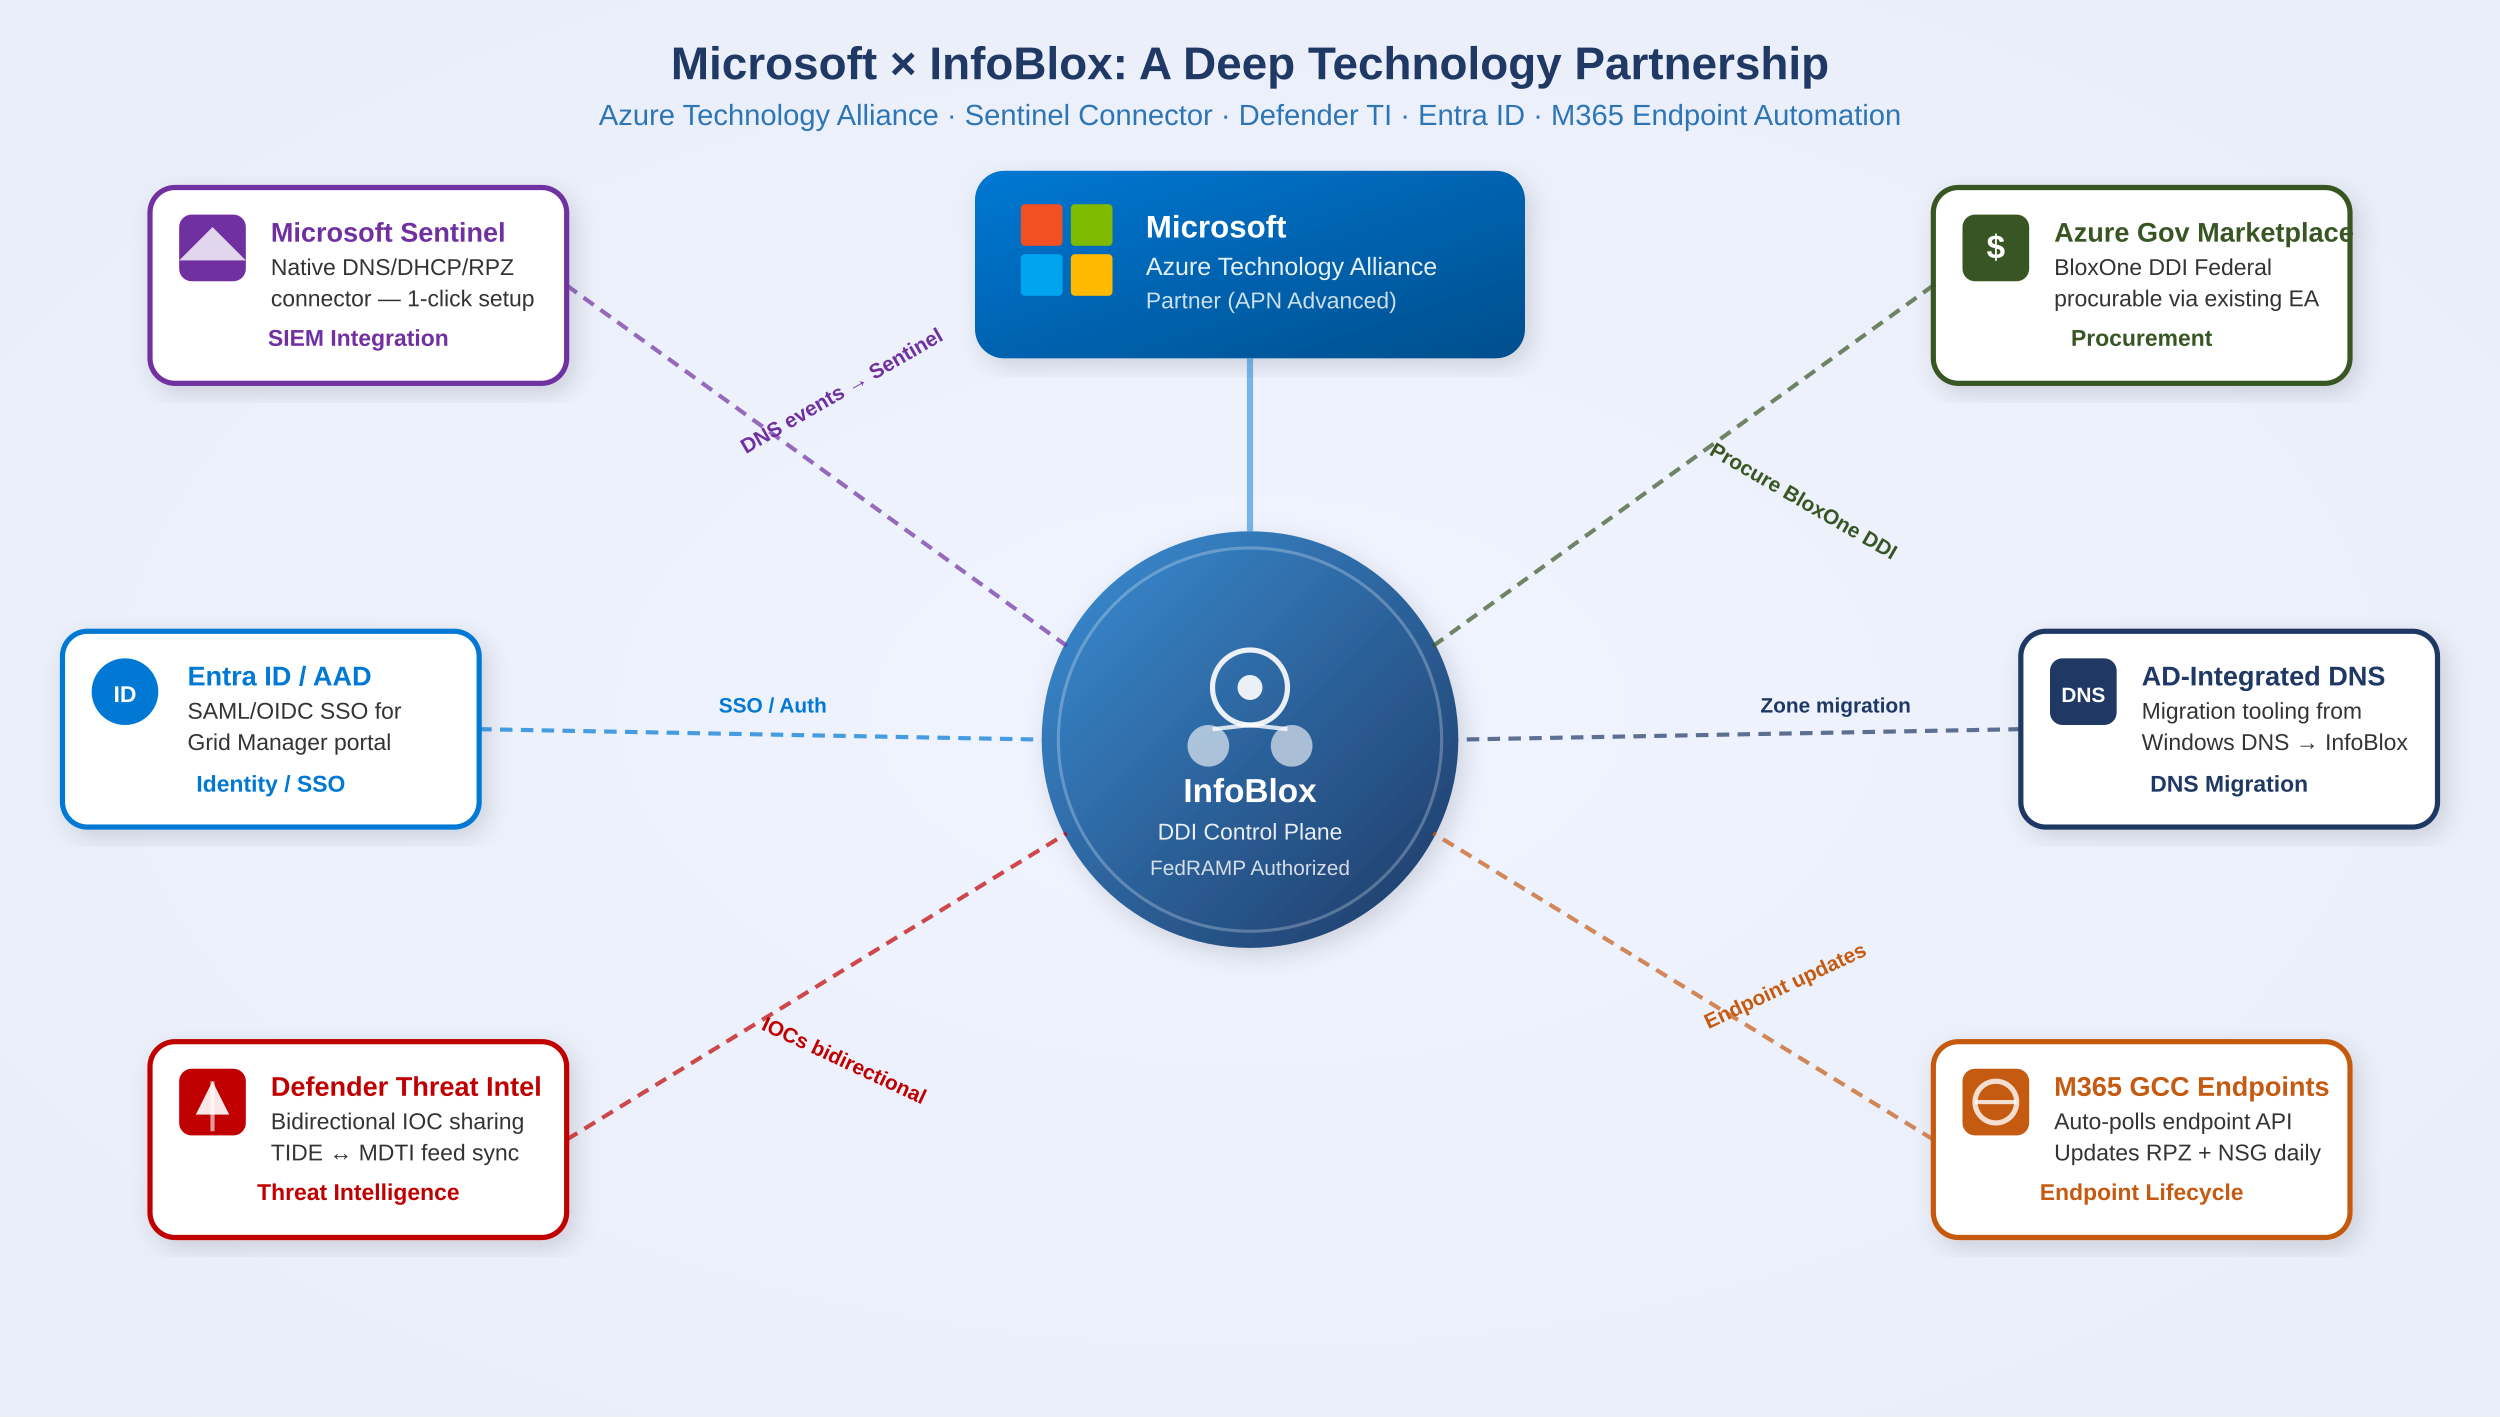
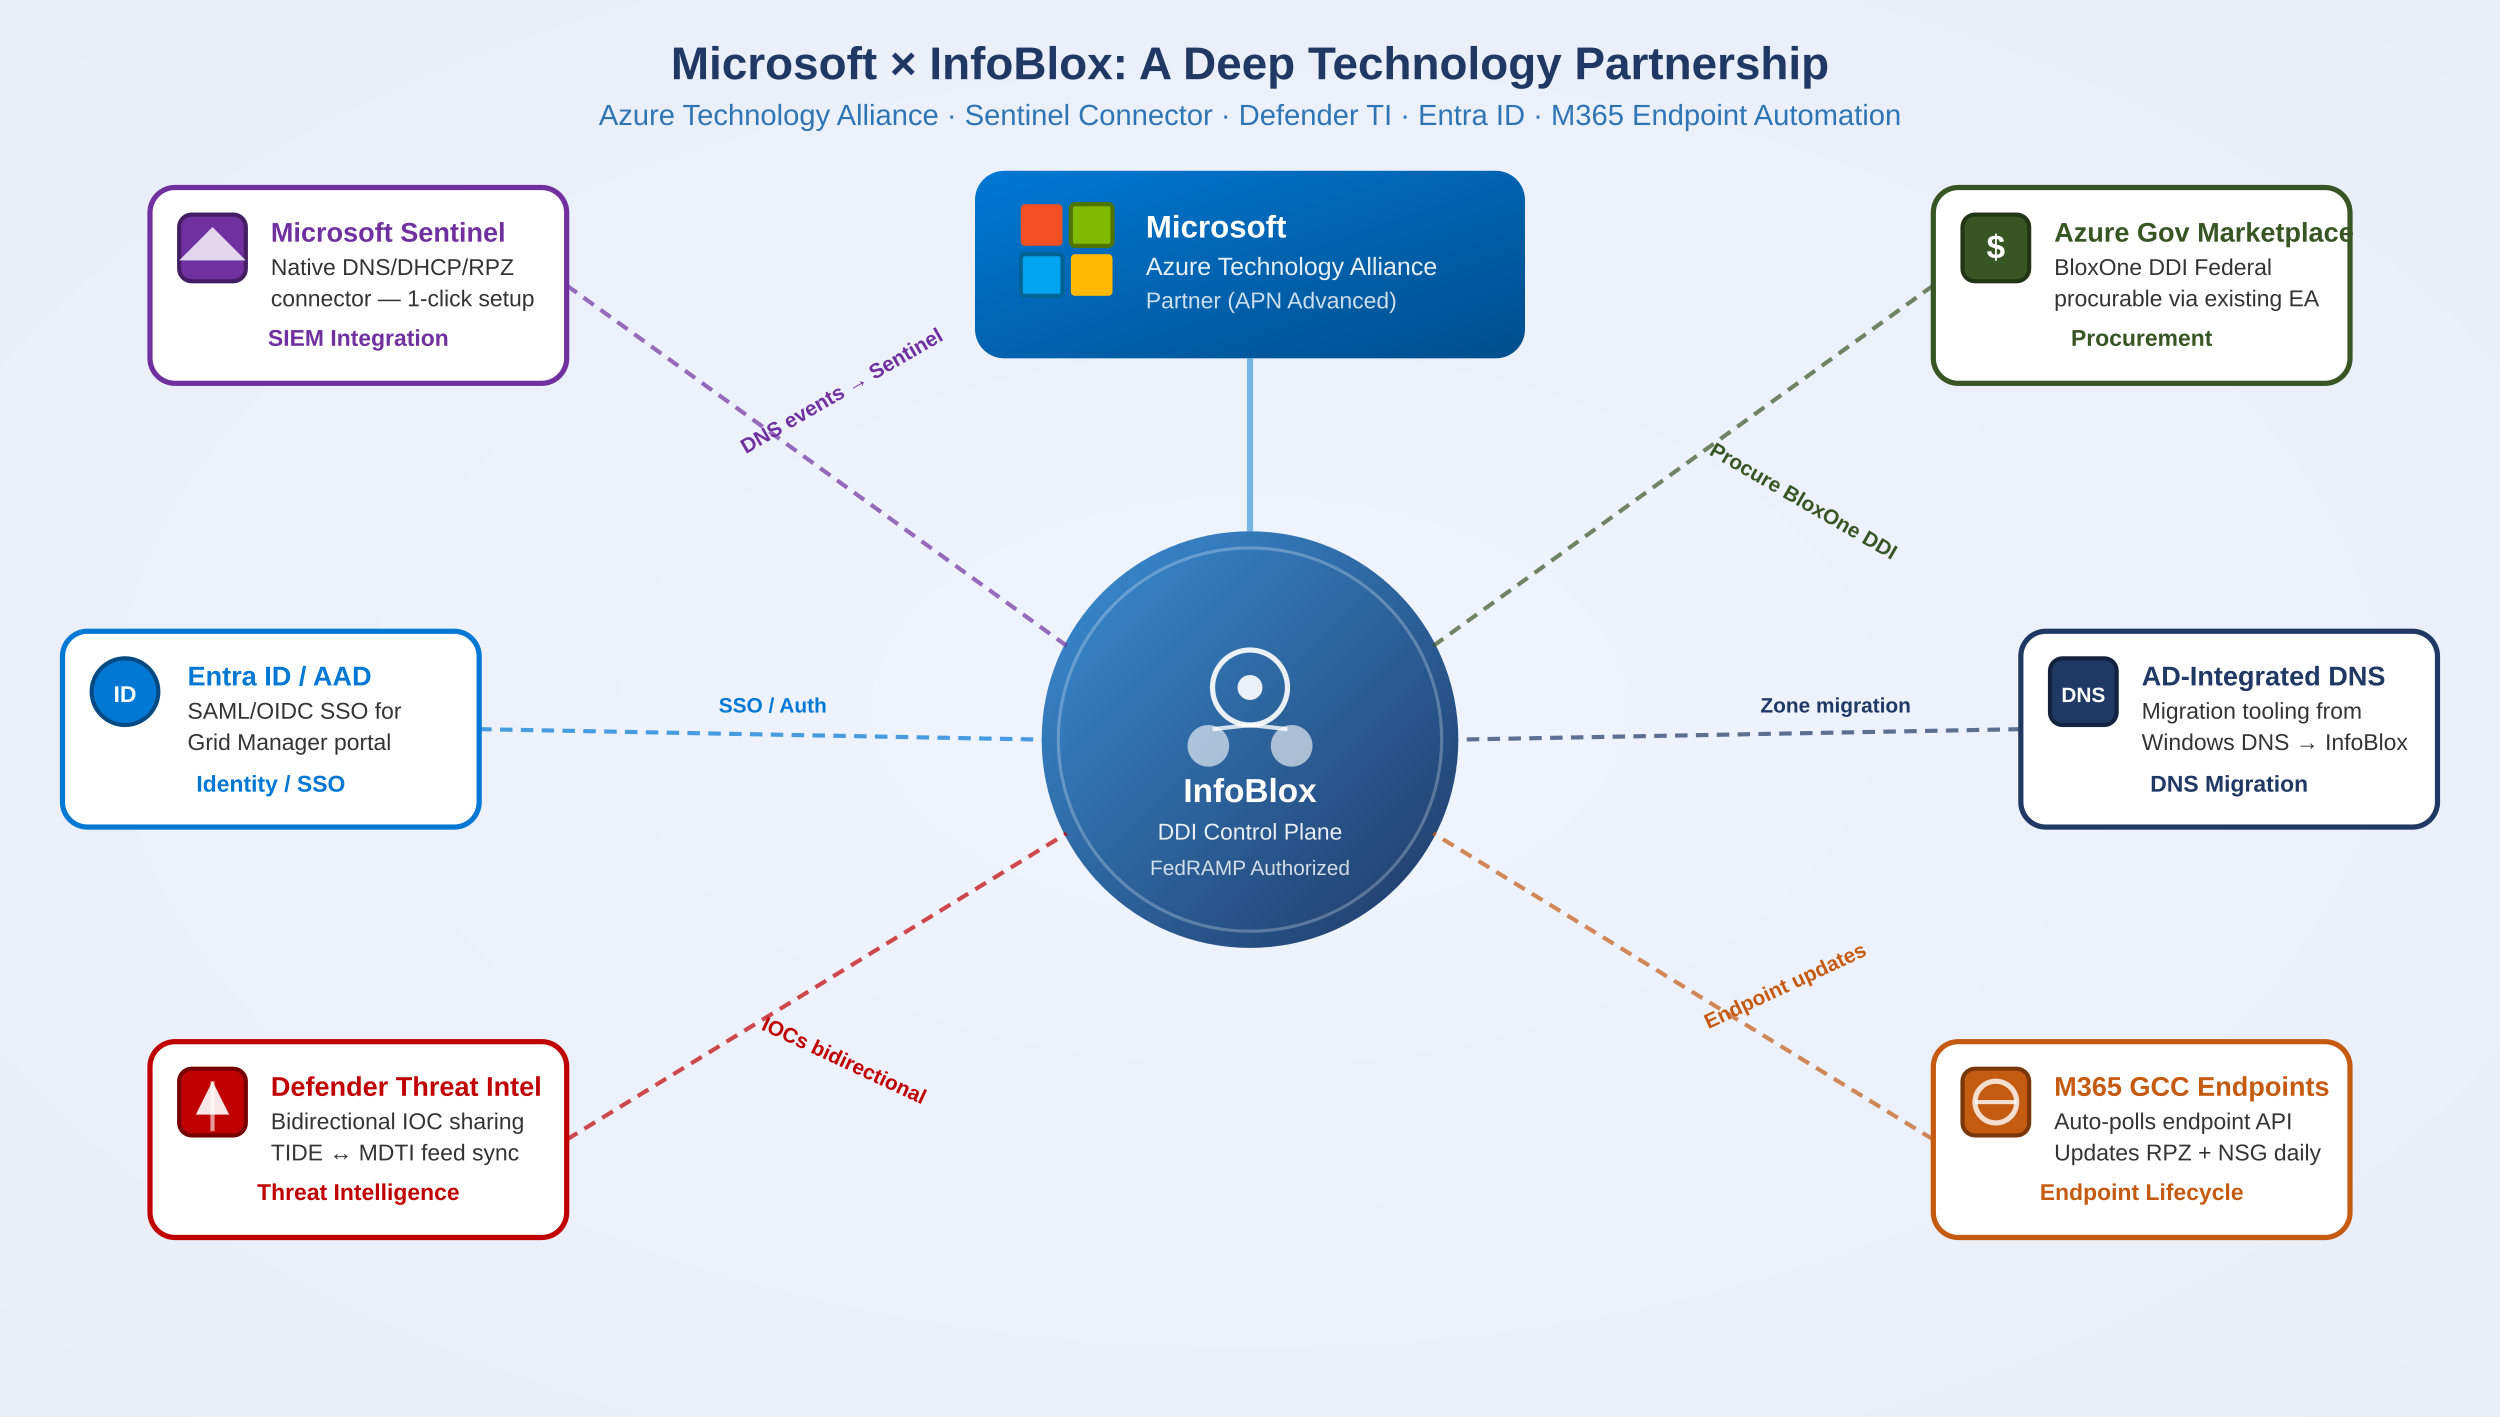
<svg xmlns="http://www.w3.org/2000/svg" viewBox="0 0 1200 680" font-family="Arial,sans-serif">
  <defs>
    <radialGradient id="bg3" cx="50%" cy="50%" r="70%">
      <stop offset="0%" stop-color="#F0F4FF" />
      <stop offset="100%" stop-color="#E8EDF8" />
    </radialGradient>
    <linearGradient id="ib3" x1="0%" y1="0%" x2="100%" y2="100%">
      <stop offset="0%" stop-color="#3A8FD6" />
      <stop offset="100%" stop-color="#1F3864" />
    </linearGradient>
    <linearGradient id="ms3" x1="0%" y1="0%" x2="100%" y2="100%">
      <stop offset="0%" stop-color="#0078D4" />
      <stop offset="100%" stop-color="#004E8C" />
    </linearGradient>
-     <filter id="sh3">
-       <feDropShadow dx="3" dy="4" stdDeviation="6" flood-color="#00000022" />
-     </filter>
    <filter id="glow3">
      <feGaussianBlur stdDeviation="6" result="b" />
      <feMerge>
        <feMergeNode in="b" />
        <feMergeNode in="SourceGraphic" />
      </feMerge>
    </filter>
  </defs>
  <rect width="1200" height="680" fill="url(#bg3)" />
  <text x="600" y="38" text-anchor="middle" fill="#1F3864" font-size="22" font-weight="bold">Microsoft × InfoBlox: A Deep Technology Partnership</text>
  <text x="600" y="60" text-anchor="middle" fill="#2E75B6" font-size="14">Azure Technology Alliance · Sentinel Connector · Defender TI · Entra ID · M365 Endpoint Automation</text>
-   <g filter="url(#sh3)">
+   <g>
    <circle cx="600" cy="355" r="100" fill="url(#ib3)" />
  </g>
  <circle cx="600" cy="355" r="92" fill="none" stroke="white" stroke-width="1.5" opacity="0.25" />
  <circle cx="600" cy="330" r="18" fill="none" stroke="white" stroke-width="2.5" opacity="0.9" />
  <circle cx="600" cy="330" r="6" fill="white" opacity="0.9" />
  <circle cx="580" cy="358" r="10" fill="white" opacity="0.6" />
  <circle cx="620" cy="358" r="10" fill="white" opacity="0.6" />
  <line x1="600" y1="348" x2="582" y2="350" stroke="white" stroke-width="2" opacity="0.8" />
  <line x1="600" y1="348" x2="618" y2="350" stroke="white" stroke-width="2" opacity="0.8" />
  <text x="600" y="385" text-anchor="middle" fill="white" font-size="16" font-weight="bold">InfoBlox</text>
  <text x="600" y="403" text-anchor="middle" fill="white" font-size="11" opacity="0.9">DDI Control Plane</text>
  <text x="600" y="420" text-anchor="middle" fill="white" font-size="10" opacity="0.8">FedRAMP Authorized</text>
-   <g filter="url(#sh3)">
+   <g>
    <rect x="468" y="82" width="264" height="90" rx="14" fill="url(#ms3)" />
  </g>
  <rect x="490" y="98" width="20" height="20" rx="2" fill="#F25022" />
-   <rect x="514" y="98" width="20" height="20" rx="2" fill="#7FBA00" />
-   <rect x="490" y="122" width="20" height="20" rx="2" fill="#00A4EF" />
+   <rect x="514" y="98" width="20" height="20" rx="2" fill="#7FBA00" stroke="#4E7300" stroke-width="2" />
+   <rect x="490" y="122" width="20" height="20" rx="2" fill="#00A4EF" stroke="#006594" stroke-width="2" />
  <rect x="514" y="122" width="20" height="20" rx="2" fill="#FFB900" />
  <text x="550" y="114" fill="white" font-size="15" font-weight="bold">Microsoft</text>
  <text x="550" y="132" fill="white" font-size="12" opacity="0.9">Azure Technology Alliance</text>
  <text x="550" y="148" fill="white" font-size="11" opacity="0.8">Partner (APN Advanced)</text>
-   <g filter="url(#sh3)">
+   <g>
    <rect x="72" y="90" width="200" height="94" rx="12" fill="white" stroke="#7030A0" stroke-width="2.5" />
  </g>
-   <rect x="86" y="103" width="32" height="32" rx="6" fill="#7030A0" />
+   <rect x="86" y="103" width="32" height="32" rx="6" fill="#7030A0" stroke="#451D63" stroke-width="2" />
  <polygon points="102,109 118,125 86,125" fill="white" opacity="0.8" />
  <text x="130" y="116" fill="#7030A0" font-size="13" font-weight="bold">Microsoft Sentinel</text>
  <text x="130" y="132" fill="#333" font-size="11">Native DNS/DHCP/RPZ</text>
  <text x="130" y="147" fill="#333" font-size="11">connector — 1-click setup</text>
  <text x="172" y="166" text-anchor="middle" fill="#7030A0" font-size="11" font-weight="bold">SIEM Integration</text>
-   <g filter="url(#sh3)">
+   <g>
    <rect x="72" y="500" width="200" height="94" rx="12" fill="white" stroke="#C00000" stroke-width="2.5" />
  </g>
-   <rect x="86" y="513" width="32" height="32" rx="6" fill="#C00000" />
+   <rect x="86" y="513" width="32" height="32" rx="6" fill="#C00000" stroke="#770000" stroke-width="2" />
  <polygon points="102,519 110,535 94,535" fill="white" opacity="0.9" />
  <line x1="102" y1="519" x2="102" y2="543" stroke="white" stroke-width="2" opacity="0.6" />
  <text x="130" y="526" fill="#C00000" font-size="13" font-weight="bold">Defender Threat Intel</text>
  <text x="130" y="542" fill="#333" font-size="11">Bidirectional IOC sharing</text>
  <text x="130" y="557" fill="#333" font-size="11">TIDE ↔ MDTI feed sync</text>
  <text x="172" y="576" text-anchor="middle" fill="#C00000" font-size="11" font-weight="bold">Threat Intelligence</text>
-   <g filter="url(#sh3)">
+   <g>
    <rect x="30" y="303" width="200" height="94" rx="12" fill="white" stroke="#0078D4" stroke-width="2.5" />
  </g>
-   <rect x="44" y="316" width="32" height="32" rx="16" fill="#0078D4" />
+   <rect x="44" y="316" width="32" height="32" rx="16" fill="#0078D4" stroke="#004A83" stroke-width="2" />
  <text x="60" y="337" text-anchor="middle" fill="white" font-size="11" font-weight="bold">ID</text>
  <text x="90" y="329" fill="#0078D4" font-size="13" font-weight="bold">Entra ID / AAD</text>
  <text x="90" y="345" fill="#333" font-size="11">SAML/OIDC SSO for</text>
  <text x="90" y="360" fill="#333" font-size="11">Grid Manager portal</text>
  <text x="130" y="380" text-anchor="middle" fill="#0078D4" font-size="11" font-weight="bold">Identity / SSO</text>
-   <g filter="url(#sh3)">
+   <g>
    <rect x="928" y="90" width="200" height="94" rx="12" fill="white" stroke="#375623" stroke-width="2.5" />
  </g>
-   <rect x="942" y="103" width="32" height="32" rx="6" fill="#375623" />
+   <rect x="942" y="103" width="32" height="32" rx="6" fill="#375623" stroke="#223515" stroke-width="2" />
  <text x="958" y="124" text-anchor="middle" fill="white" font-size="16" font-weight="bold">$</text>
  <text x="986" y="116" fill="#375623" font-size="13" font-weight="bold">Azure Gov Marketplace</text>
  <text x="986" y="132" fill="#333" font-size="11">BloxOne DDI Federal</text>
  <text x="986" y="147" fill="#333" font-size="11">procurable via existing EA</text>
  <text x="1028" y="166" text-anchor="middle" fill="#375623" font-size="11" font-weight="bold">Procurement</text>
-   <g filter="url(#sh3)">
+   <g>
    <rect x="928" y="500" width="200" height="94" rx="12" fill="white" stroke="#C55A11" stroke-width="2.5" />
  </g>
-   <rect x="942" y="513" width="32" height="32" rx="6" fill="#C55A11" />
+   <rect x="942" y="513" width="32" height="32" rx="6" fill="#C55A11" stroke="#7A370A" stroke-width="2" />
  <circle cx="958" cy="529" r="10" fill="none" stroke="white" stroke-width="2.5" opacity="0.8" />
  <line x1="948" y1="529" x2="968" y2="529" stroke="white" stroke-width="2" opacity="0.8" />
  <text x="986" y="526" fill="#C55A11" font-size="13" font-weight="bold">M365 GCC Endpoints</text>
  <text x="986" y="542" fill="#333" font-size="11">Auto-polls endpoint API</text>
  <text x="986" y="557" fill="#333" font-size="11">Updates RPZ + NSG daily</text>
  <text x="1028" y="576" text-anchor="middle" fill="#C55A11" font-size="11" font-weight="bold">Endpoint Lifecycle</text>
-   <g filter="url(#sh3)">
+   <g>
    <rect x="970" y="303" width="200" height="94" rx="12" fill="white" stroke="#1F3864" stroke-width="2.5" />
  </g>
-   <rect x="984" y="316" width="32" height="32" rx="6" fill="#1F3864" />
+   <rect x="984" y="316" width="32" height="32" rx="6" fill="#1F3864" stroke="#13223E" stroke-width="2" />
  <text x="1000" y="337" text-anchor="middle" fill="white" font-size="10" font-weight="bold">DNS</text>
  <text x="1028" y="329" fill="#1F3864" font-size="13" font-weight="bold">AD-Integrated DNS</text>
  <text x="1028" y="345" fill="#333" font-size="11">Migration tooling from</text>
  <text x="1028" y="360" fill="#333" font-size="11">Windows DNS → InfoBlox</text>
  <text x="1070" y="380" text-anchor="middle" fill="#1F3864" font-size="11" font-weight="bold">DNS Migration</text>
  <line x1="272" y1="137" x2="512" y2="310" stroke="#7030A0" stroke-width="2" stroke-dasharray="6,4" opacity="0.7" />
  <text x="358" y="218" fill="#7030A0" font-size="10" font-weight="bold" transform="rotate(-30,358,218)">DNS events → Sentinel</text>
  <line x1="272" y1="547" x2="512" y2="400" stroke="#C00000" stroke-width="2" stroke-dasharray="6,4" opacity="0.7" />
  <text x="365" y="494" fill="#C00000" font-size="10" font-weight="bold" transform="rotate(25,365,494)">IOCs bidirectional</text>
  <line x1="230" y1="350" x2="500" y2="355" stroke="#0078D4" stroke-width="2" stroke-dasharray="6,4" opacity="0.7" />
  <text x="345" y="342" fill="#0078D4" font-size="10" font-weight="bold">SSO / Auth</text>
  <line x1="928" y1="137" x2="688" y2="310" stroke="#375623" stroke-width="2" stroke-dasharray="6,4" opacity="0.7" />
  <text x="820" y="218" fill="#375623" font-size="10" font-weight="bold" transform="rotate(30,820,218)">Procure BloxOne DDI</text>
  <line x1="928" y1="547" x2="688" y2="400" stroke="#C55A11" stroke-width="2" stroke-dasharray="6,4" opacity="0.7" />
  <text x="820" y="494" fill="#C55A11" font-size="10" font-weight="bold" transform="rotate(-25,820,494)">Endpoint updates</text>
  <line x1="970" y1="350" x2="700" y2="355" stroke="#1F3864" stroke-width="2" stroke-dasharray="6,4" opacity="0.7" />
  <text x="845" y="342" fill="#1F3864" font-size="10" font-weight="bold">Zone migration</text>
  <line x1="600" y1="172" x2="600" y2="255" stroke="#0078D4" stroke-width="3" opacity="0.5" />
</svg>
